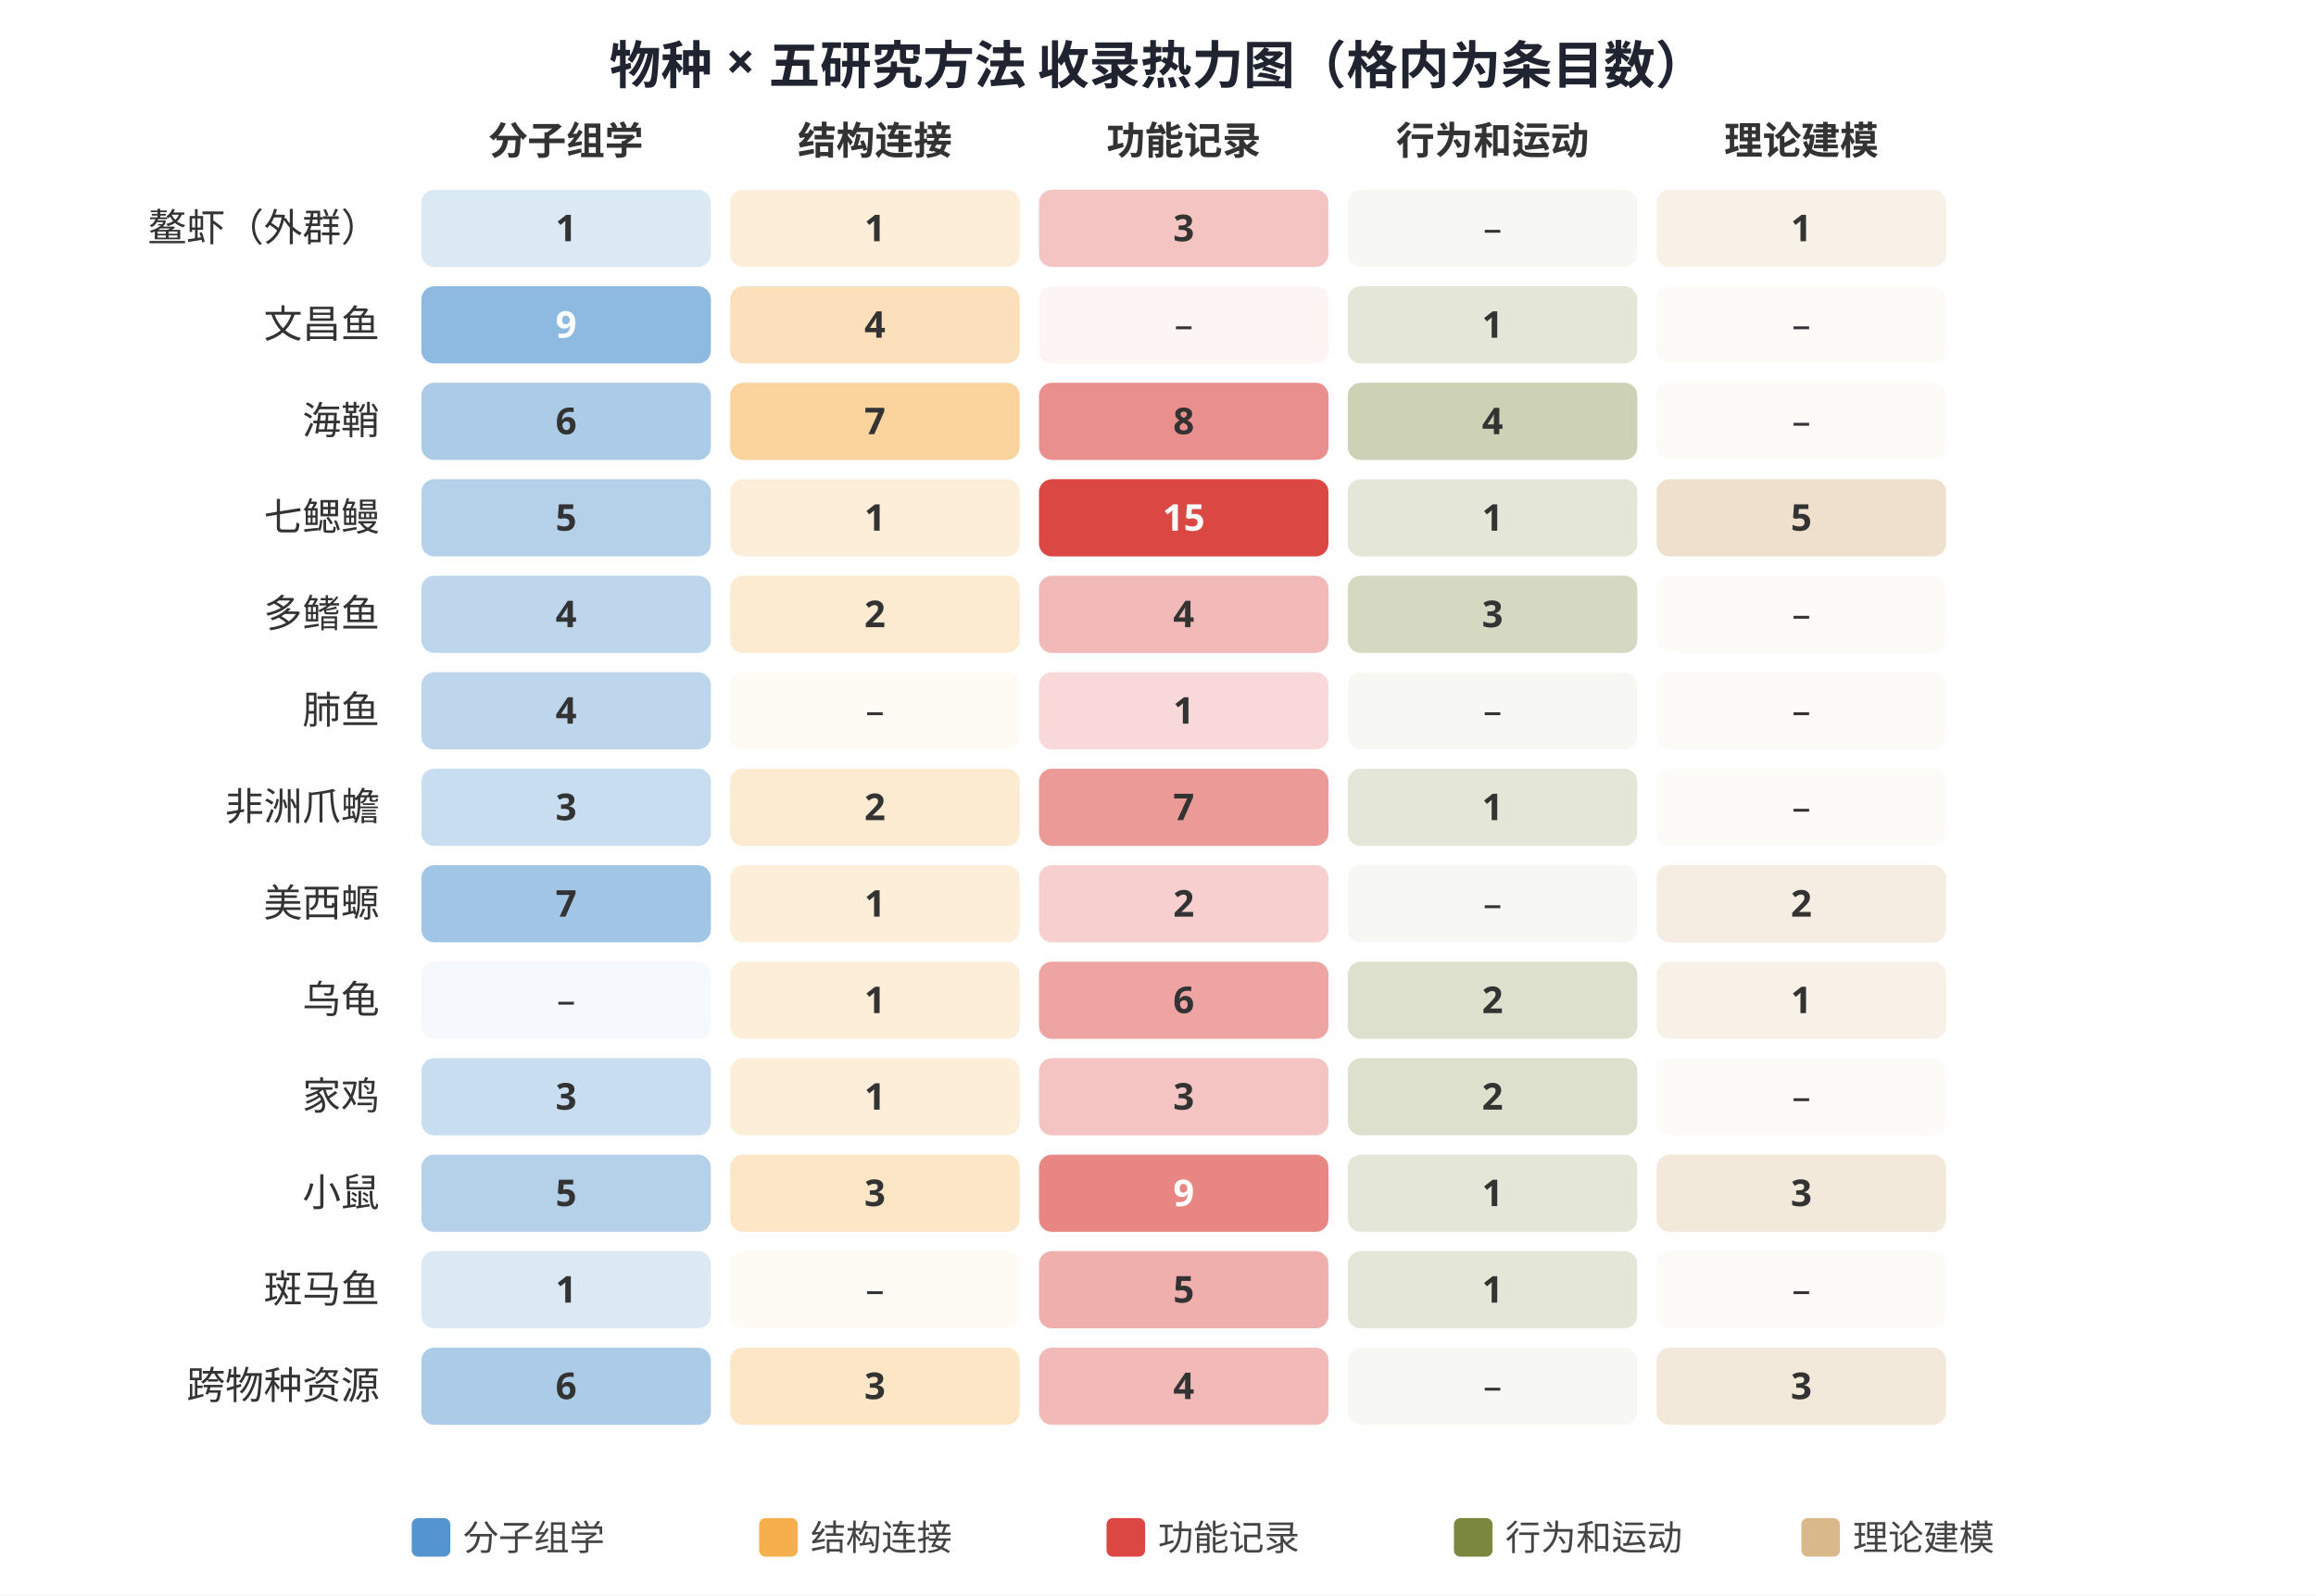
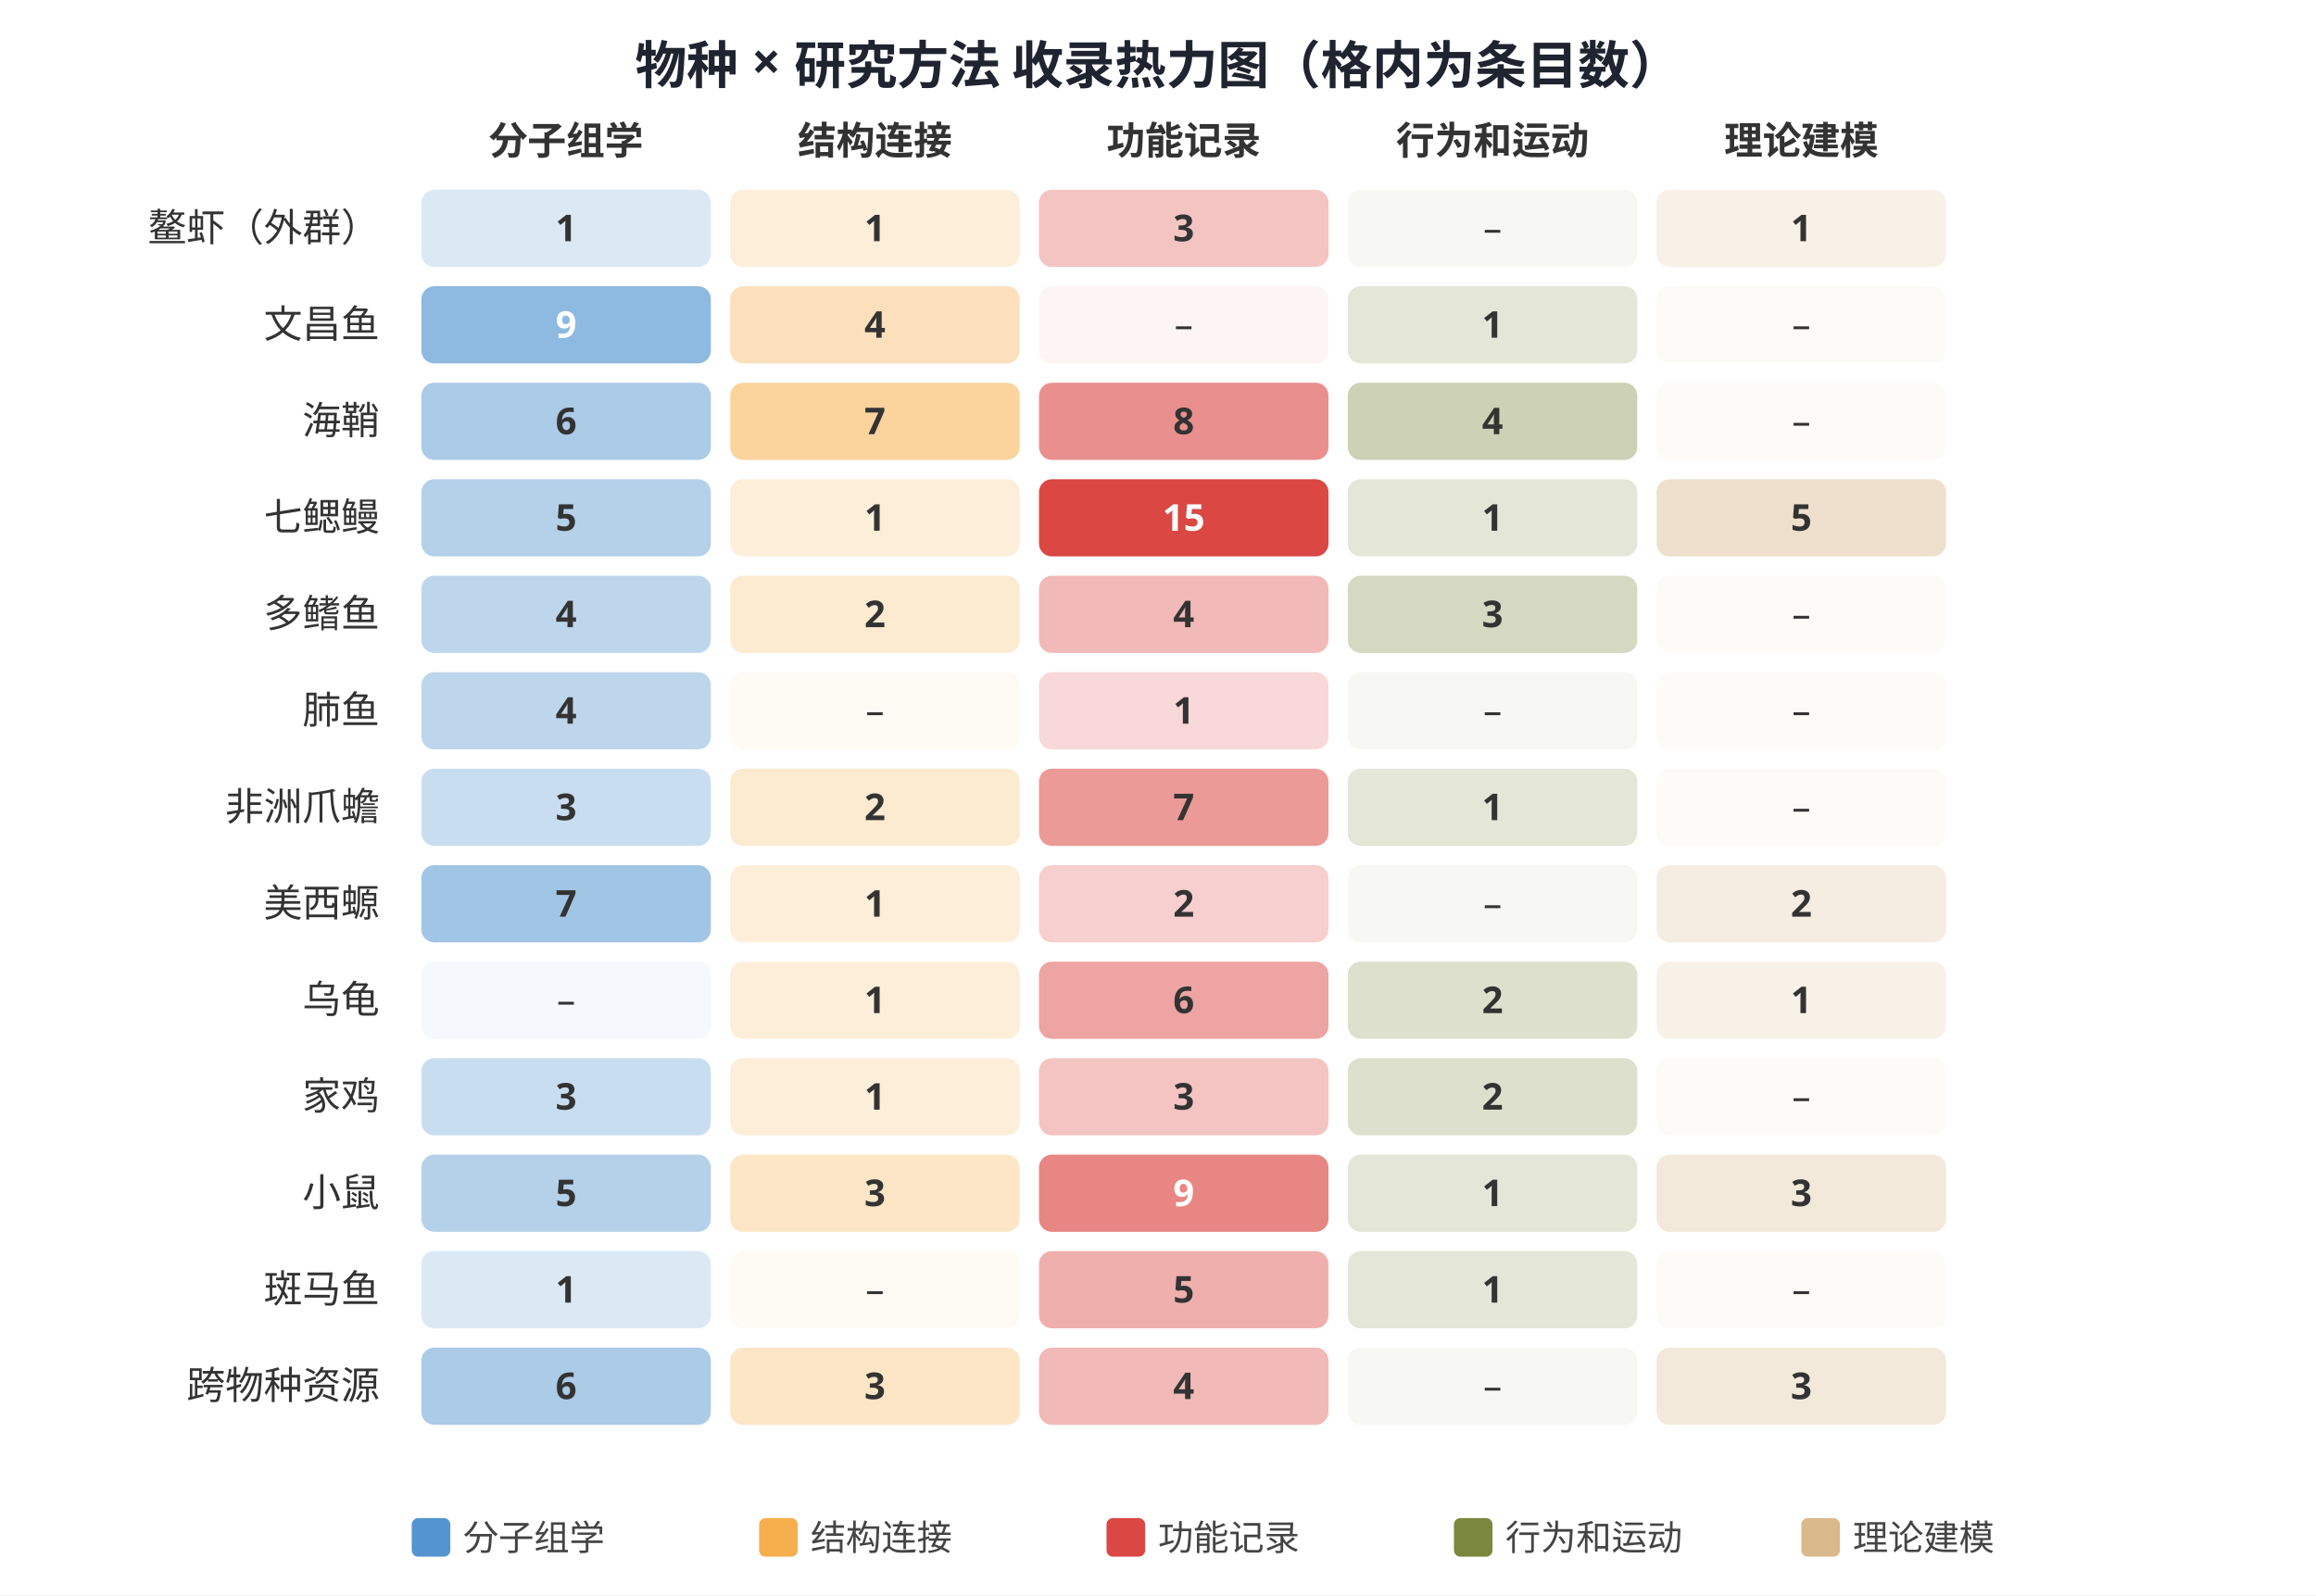
<svg xmlns="http://www.w3.org/2000/svg" viewBox="0 0 720 496" font-family="'Segoe UI','Microsoft YaHei',sans-serif">
  <rect width="720" height="496" fill="#ffffff" />
-   <text x="360" y="26" text-anchor="middle" font-size="16" font-weight="700" fill="#1f2430">物种 × 五研究方法 收录热力图（格内为条目数）</text>
+   <text x="360" y="26" text-anchor="middle" font-size="16" font-weight="700" fill="#1f2430">物种 × 研究方法 收录热力图（格内为条目数）</text>
  <text x="176" y="48" text-anchor="middle" font-size="12" font-weight="600" fill="#333">分子组学</text>
  <text x="272" y="48" text-anchor="middle" font-size="12" font-weight="600" fill="#333">结构连接</text>
  <text x="368" y="48" text-anchor="middle" font-size="12" font-weight="600" fill="#333">功能记录</text>
  <text x="464" y="48" text-anchor="middle" font-size="12" font-weight="600" fill="#333">行为和运动</text>
  <text x="560" y="48" text-anchor="middle" font-size="12" font-weight="600" fill="#333">理论建模</text>
  <text x="118" y="75" text-anchor="end" font-size="12" fill="#333">鳌虾（外群）</text>
  <rect x="131" y="59" width="90" height="24" rx="4" fill="#5495cf" fill-opacity="0.21" />
  <text x="176" y="75" text-anchor="middle" font-size="11.5" font-weight="600" fill="#333">1</text>
  <rect x="227" y="59" width="90" height="24" rx="4" fill="#f5af4d" fill-opacity="0.21" />
  <text x="272" y="75" text-anchor="middle" font-size="11.5" font-weight="600" fill="#333">1</text>
  <rect x="323" y="59" width="90" height="24" rx="4" fill="#db4743" fill-opacity="0.32" />
  <text x="368" y="75" text-anchor="middle" font-size="11.5" font-weight="600" fill="#333">3</text>
  <rect x="419" y="59" width="90" height="24" rx="4" fill="#7c873e" fill-opacity="0.06" />
  <text x="464" y="75" text-anchor="middle" font-size="11.5" font-weight="400" fill="#333">–</text>
  <rect x="515" y="59" width="90" height="24" rx="4" fill="#d9b98a" fill-opacity="0.21" />
  <text x="560" y="75" text-anchor="middle" font-size="11.5" font-weight="600" fill="#333">1</text>
  <text x="118" y="105" text-anchor="end" font-size="12" fill="#333">文昌鱼</text>
  <rect x="131" y="89" width="90" height="24" rx="4" fill="#5495cf" fill-opacity="0.66" />
  <text x="176" y="105" text-anchor="middle" font-size="11.5" font-weight="600" fill="#fff">9</text>
  <rect x="227" y="89" width="90" height="24" rx="4" fill="#f5af4d" fill-opacity="0.38" />
  <text x="272" y="105" text-anchor="middle" font-size="11.5" font-weight="600" fill="#333">4</text>
  <rect x="323" y="89" width="90" height="24" rx="4" fill="#db4743" fill-opacity="0.06" />
  <text x="368" y="105" text-anchor="middle" font-size="11.5" font-weight="400" fill="#333">–</text>
  <rect x="419" y="89" width="90" height="24" rx="4" fill="#7c873e" fill-opacity="0.21" />
  <text x="464" y="105" text-anchor="middle" font-size="11.5" font-weight="600" fill="#333">1</text>
  <rect x="515" y="89" width="90" height="24" rx="4" fill="#d9b98a" fill-opacity="0.06" />
  <text x="560" y="105" text-anchor="middle" font-size="11.5" font-weight="400" fill="#333">–</text>
  <text x="118" y="135" text-anchor="end" font-size="12" fill="#333">海鞘</text>
  <rect x="131" y="119" width="90" height="24" rx="4" fill="#5495cf" fill-opacity="0.49" />
  <text x="176" y="135" text-anchor="middle" font-size="11.5" font-weight="600" fill="#333">6</text>
  <rect x="227" y="119" width="90" height="24" rx="4" fill="#f5af4d" fill-opacity="0.55" />
  <text x="272" y="135" text-anchor="middle" font-size="11.5" font-weight="600" fill="#333">7</text>
  <rect x="323" y="119" width="90" height="24" rx="4" fill="#db4743" fill-opacity="0.60" />
  <text x="368" y="135" text-anchor="middle" font-size="11.5" font-weight="600" fill="#333">8</text>
  <rect x="419" y="119" width="90" height="24" rx="4" fill="#7c873e" fill-opacity="0.38" />
  <text x="464" y="135" text-anchor="middle" font-size="11.5" font-weight="600" fill="#333">4</text>
  <rect x="515" y="119" width="90" height="24" rx="4" fill="#d9b98a" fill-opacity="0.06" />
  <text x="560" y="135" text-anchor="middle" font-size="11.5" font-weight="400" fill="#333">–</text>
  <text x="118" y="165" text-anchor="end" font-size="12" fill="#333">七鳃鳗</text>
  <rect x="131" y="149" width="90" height="24" rx="4" fill="#5495cf" fill-opacity="0.43" />
  <text x="176" y="165" text-anchor="middle" font-size="11.5" font-weight="600" fill="#333">5</text>
  <rect x="227" y="149" width="90" height="24" rx="4" fill="#f5af4d" fill-opacity="0.21" />
  <text x="272" y="165" text-anchor="middle" font-size="11.5" font-weight="600" fill="#333">1</text>
  <rect x="323" y="149" width="90" height="24" rx="4" fill="#db4743" fill-opacity="1.00" />
  <text x="368" y="165" text-anchor="middle" font-size="11.5" font-weight="600" fill="#fff">15</text>
  <rect x="419" y="149" width="90" height="24" rx="4" fill="#7c873e" fill-opacity="0.21" />
  <text x="464" y="165" text-anchor="middle" font-size="11.5" font-weight="600" fill="#333">1</text>
  <rect x="515" y="149" width="90" height="24" rx="4" fill="#d9b98a" fill-opacity="0.43" />
  <text x="560" y="165" text-anchor="middle" font-size="11.5" font-weight="600" fill="#333">5</text>
  <text x="118" y="195" text-anchor="end" font-size="12" fill="#333">多鳍鱼</text>
  <rect x="131" y="179" width="90" height="24" rx="4" fill="#5495cf" fill-opacity="0.38" />
  <text x="176" y="195" text-anchor="middle" font-size="11.5" font-weight="600" fill="#333">4</text>
  <rect x="227" y="179" width="90" height="24" rx="4" fill="#f5af4d" fill-opacity="0.26" />
  <text x="272" y="195" text-anchor="middle" font-size="11.5" font-weight="600" fill="#333">2</text>
  <rect x="323" y="179" width="90" height="24" rx="4" fill="#db4743" fill-opacity="0.38" />
  <text x="368" y="195" text-anchor="middle" font-size="11.5" font-weight="600" fill="#333">4</text>
  <rect x="419" y="179" width="90" height="24" rx="4" fill="#7c873e" fill-opacity="0.32" />
  <text x="464" y="195" text-anchor="middle" font-size="11.5" font-weight="600" fill="#333">3</text>
  <rect x="515" y="179" width="90" height="24" rx="4" fill="#d9b98a" fill-opacity="0.06" />
  <text x="560" y="195" text-anchor="middle" font-size="11.5" font-weight="400" fill="#333">–</text>
  <text x="118" y="225" text-anchor="end" font-size="12" fill="#333">肺鱼</text>
  <rect x="131" y="209" width="90" height="24" rx="4" fill="#5495cf" fill-opacity="0.38" />
  <text x="176" y="225" text-anchor="middle" font-size="11.5" font-weight="600" fill="#333">4</text>
  <rect x="227" y="209" width="90" height="24" rx="4" fill="#f5af4d" fill-opacity="0.06" />
  <text x="272" y="225" text-anchor="middle" font-size="11.5" font-weight="400" fill="#333">–</text>
  <rect x="323" y="209" width="90" height="24" rx="4" fill="#db4743" fill-opacity="0.21" />
  <text x="368" y="225" text-anchor="middle" font-size="11.5" font-weight="600" fill="#333">1</text>
  <rect x="419" y="209" width="90" height="24" rx="4" fill="#7c873e" fill-opacity="0.06" />
  <text x="464" y="225" text-anchor="middle" font-size="11.5" font-weight="400" fill="#333">–</text>
  <rect x="515" y="209" width="90" height="24" rx="4" fill="#d9b98a" fill-opacity="0.06" />
  <text x="560" y="225" text-anchor="middle" font-size="11.5" font-weight="400" fill="#333">–</text>
  <text x="118" y="255" text-anchor="end" font-size="12" fill="#333">非洲爪蟾</text>
  <rect x="131" y="239" width="90" height="24" rx="4" fill="#5495cf" fill-opacity="0.32" />
  <text x="176" y="255" text-anchor="middle" font-size="11.5" font-weight="600" fill="#333">3</text>
  <rect x="227" y="239" width="90" height="24" rx="4" fill="#f5af4d" fill-opacity="0.26" />
  <text x="272" y="255" text-anchor="middle" font-size="11.5" font-weight="600" fill="#333">2</text>
  <rect x="323" y="239" width="90" height="24" rx="4" fill="#db4743" fill-opacity="0.55" />
  <text x="368" y="255" text-anchor="middle" font-size="11.5" font-weight="600" fill="#333">7</text>
  <rect x="419" y="239" width="90" height="24" rx="4" fill="#7c873e" fill-opacity="0.21" />
  <text x="464" y="255" text-anchor="middle" font-size="11.5" font-weight="600" fill="#333">1</text>
  <rect x="515" y="239" width="90" height="24" rx="4" fill="#d9b98a" fill-opacity="0.06" />
  <text x="560" y="255" text-anchor="middle" font-size="11.5" font-weight="400" fill="#333">–</text>
  <text x="118" y="285" text-anchor="end" font-size="12" fill="#333">美西螈</text>
  <rect x="131" y="269" width="90" height="24" rx="4" fill="#5495cf" fill-opacity="0.55" />
  <text x="176" y="285" text-anchor="middle" font-size="11.5" font-weight="600" fill="#333">7</text>
  <rect x="227" y="269" width="90" height="24" rx="4" fill="#f5af4d" fill-opacity="0.21" />
  <text x="272" y="285" text-anchor="middle" font-size="11.5" font-weight="600" fill="#333">1</text>
  <rect x="323" y="269" width="90" height="24" rx="4" fill="#db4743" fill-opacity="0.26" />
  <text x="368" y="285" text-anchor="middle" font-size="11.5" font-weight="600" fill="#333">2</text>
  <rect x="419" y="269" width="90" height="24" rx="4" fill="#7c873e" fill-opacity="0.06" />
  <text x="464" y="285" text-anchor="middle" font-size="11.5" font-weight="400" fill="#333">–</text>
  <rect x="515" y="269" width="90" height="24" rx="4" fill="#d9b98a" fill-opacity="0.26" />
  <text x="560" y="285" text-anchor="middle" font-size="11.5" font-weight="600" fill="#333">2</text>
  <text x="118" y="315" text-anchor="end" font-size="12" fill="#333">乌龟</text>
  <rect x="131" y="299" width="90" height="24" rx="4" fill="#5495cf" fill-opacity="0.06" />
  <text x="176" y="315" text-anchor="middle" font-size="11.5" font-weight="400" fill="#333">–</text>
  <rect x="227" y="299" width="90" height="24" rx="4" fill="#f5af4d" fill-opacity="0.21" />
  <text x="272" y="315" text-anchor="middle" font-size="11.5" font-weight="600" fill="#333">1</text>
  <rect x="323" y="299" width="90" height="24" rx="4" fill="#db4743" fill-opacity="0.49" />
  <text x="368" y="315" text-anchor="middle" font-size="11.5" font-weight="600" fill="#333">6</text>
  <rect x="419" y="299" width="90" height="24" rx="4" fill="#7c873e" fill-opacity="0.26" />
  <text x="464" y="315" text-anchor="middle" font-size="11.5" font-weight="600" fill="#333">2</text>
  <rect x="515" y="299" width="90" height="24" rx="4" fill="#d9b98a" fill-opacity="0.21" />
  <text x="560" y="315" text-anchor="middle" font-size="11.5" font-weight="600" fill="#333">1</text>
  <text x="118" y="345" text-anchor="end" font-size="12" fill="#333">家鸡</text>
  <rect x="131" y="329" width="90" height="24" rx="4" fill="#5495cf" fill-opacity="0.32" />
  <text x="176" y="345" text-anchor="middle" font-size="11.5" font-weight="600" fill="#333">3</text>
  <rect x="227" y="329" width="90" height="24" rx="4" fill="#f5af4d" fill-opacity="0.21" />
  <text x="272" y="345" text-anchor="middle" font-size="11.5" font-weight="600" fill="#333">1</text>
  <rect x="323" y="329" width="90" height="24" rx="4" fill="#db4743" fill-opacity="0.32" />
  <text x="368" y="345" text-anchor="middle" font-size="11.5" font-weight="600" fill="#333">3</text>
  <rect x="419" y="329" width="90" height="24" rx="4" fill="#7c873e" fill-opacity="0.26" />
  <text x="464" y="345" text-anchor="middle" font-size="11.5" font-weight="600" fill="#333">2</text>
  <rect x="515" y="329" width="90" height="24" rx="4" fill="#d9b98a" fill-opacity="0.06" />
  <text x="560" y="345" text-anchor="middle" font-size="11.5" font-weight="400" fill="#333">–</text>
  <text x="118" y="375" text-anchor="end" font-size="12" fill="#333">小鼠</text>
  <rect x="131" y="359" width="90" height="24" rx="4" fill="#5495cf" fill-opacity="0.43" />
  <text x="176" y="375" text-anchor="middle" font-size="11.5" font-weight="600" fill="#333">5</text>
  <rect x="227" y="359" width="90" height="24" rx="4" fill="#f5af4d" fill-opacity="0.32" />
  <text x="272" y="375" text-anchor="middle" font-size="11.5" font-weight="600" fill="#333">3</text>
  <rect x="323" y="359" width="90" height="24" rx="4" fill="#db4743" fill-opacity="0.66" />
  <text x="368" y="375" text-anchor="middle" font-size="11.5" font-weight="600" fill="#fff">9</text>
  <rect x="419" y="359" width="90" height="24" rx="4" fill="#7c873e" fill-opacity="0.21" />
  <text x="464" y="375" text-anchor="middle" font-size="11.5" font-weight="600" fill="#333">1</text>
  <rect x="515" y="359" width="90" height="24" rx="4" fill="#d9b98a" fill-opacity="0.32" />
  <text x="560" y="375" text-anchor="middle" font-size="11.5" font-weight="600" fill="#333">3</text>
  <text x="118" y="405" text-anchor="end" font-size="12" fill="#333">斑马鱼</text>
  <rect x="131" y="389" width="90" height="24" rx="4" fill="#5495cf" fill-opacity="0.21" />
  <text x="176" y="405" text-anchor="middle" font-size="11.5" font-weight="600" fill="#333">1</text>
  <rect x="227" y="389" width="90" height="24" rx="4" fill="#f5af4d" fill-opacity="0.06" />
  <text x="272" y="405" text-anchor="middle" font-size="11.5" font-weight="400" fill="#333">–</text>
  <rect x="323" y="389" width="90" height="24" rx="4" fill="#db4743" fill-opacity="0.43" />
  <text x="368" y="405" text-anchor="middle" font-size="11.5" font-weight="600" fill="#333">5</text>
  <rect x="419" y="389" width="90" height="24" rx="4" fill="#7c873e" fill-opacity="0.21" />
  <text x="464" y="405" text-anchor="middle" font-size="11.5" font-weight="600" fill="#333">1</text>
  <rect x="515" y="389" width="90" height="24" rx="4" fill="#d9b98a" fill-opacity="0.06" />
  <text x="560" y="405" text-anchor="middle" font-size="11.5" font-weight="400" fill="#333">–</text>
  <text x="118" y="435" text-anchor="end" font-size="12" fill="#333">跨物种资源</text>
  <rect x="131" y="419" width="90" height="24" rx="4" fill="#5495cf" fill-opacity="0.49" />
  <text x="176" y="435" text-anchor="middle" font-size="11.5" font-weight="600" fill="#333">6</text>
  <rect x="227" y="419" width="90" height="24" rx="4" fill="#f5af4d" fill-opacity="0.32" />
  <text x="272" y="435" text-anchor="middle" font-size="11.5" font-weight="600" fill="#333">3</text>
  <rect x="323" y="419" width="90" height="24" rx="4" fill="#db4743" fill-opacity="0.38" />
  <text x="368" y="435" text-anchor="middle" font-size="11.5" font-weight="600" fill="#333">4</text>
  <rect x="419" y="419" width="90" height="24" rx="4" fill="#7c873e" fill-opacity="0.06" />
  <text x="464" y="435" text-anchor="middle" font-size="11.5" font-weight="400" fill="#333">–</text>
  <rect x="515" y="419" width="90" height="24" rx="4" fill="#d9b98a" fill-opacity="0.32" />
  <text x="560" y="435" text-anchor="middle" font-size="11.5" font-weight="600" fill="#333">3</text>
  <rect x="128" y="472" width="12" height="12" rx="2" fill="#5495cf" />
  <text x="144" y="482" font-size="11" fill="#444">分子组学</text>
  <rect x="236" y="472" width="12" height="12" rx="2" fill="#f5af4d" />
  <text x="252" y="482" font-size="11" fill="#444">结构连接</text>
  <rect x="344" y="472" width="12" height="12" rx="2" fill="#db4743" />
  <text x="360" y="482" font-size="11" fill="#444">功能记录</text>
  <rect x="452" y="472" width="12" height="12" rx="2" fill="#7c873e" />
  <text x="468" y="482" font-size="11" fill="#444">行为和运动</text>
  <rect x="560" y="472" width="12" height="12" rx="2" fill="#d9b98a" />
  <text x="576" y="482" font-size="11" fill="#444">理论建模</text>
</svg>
